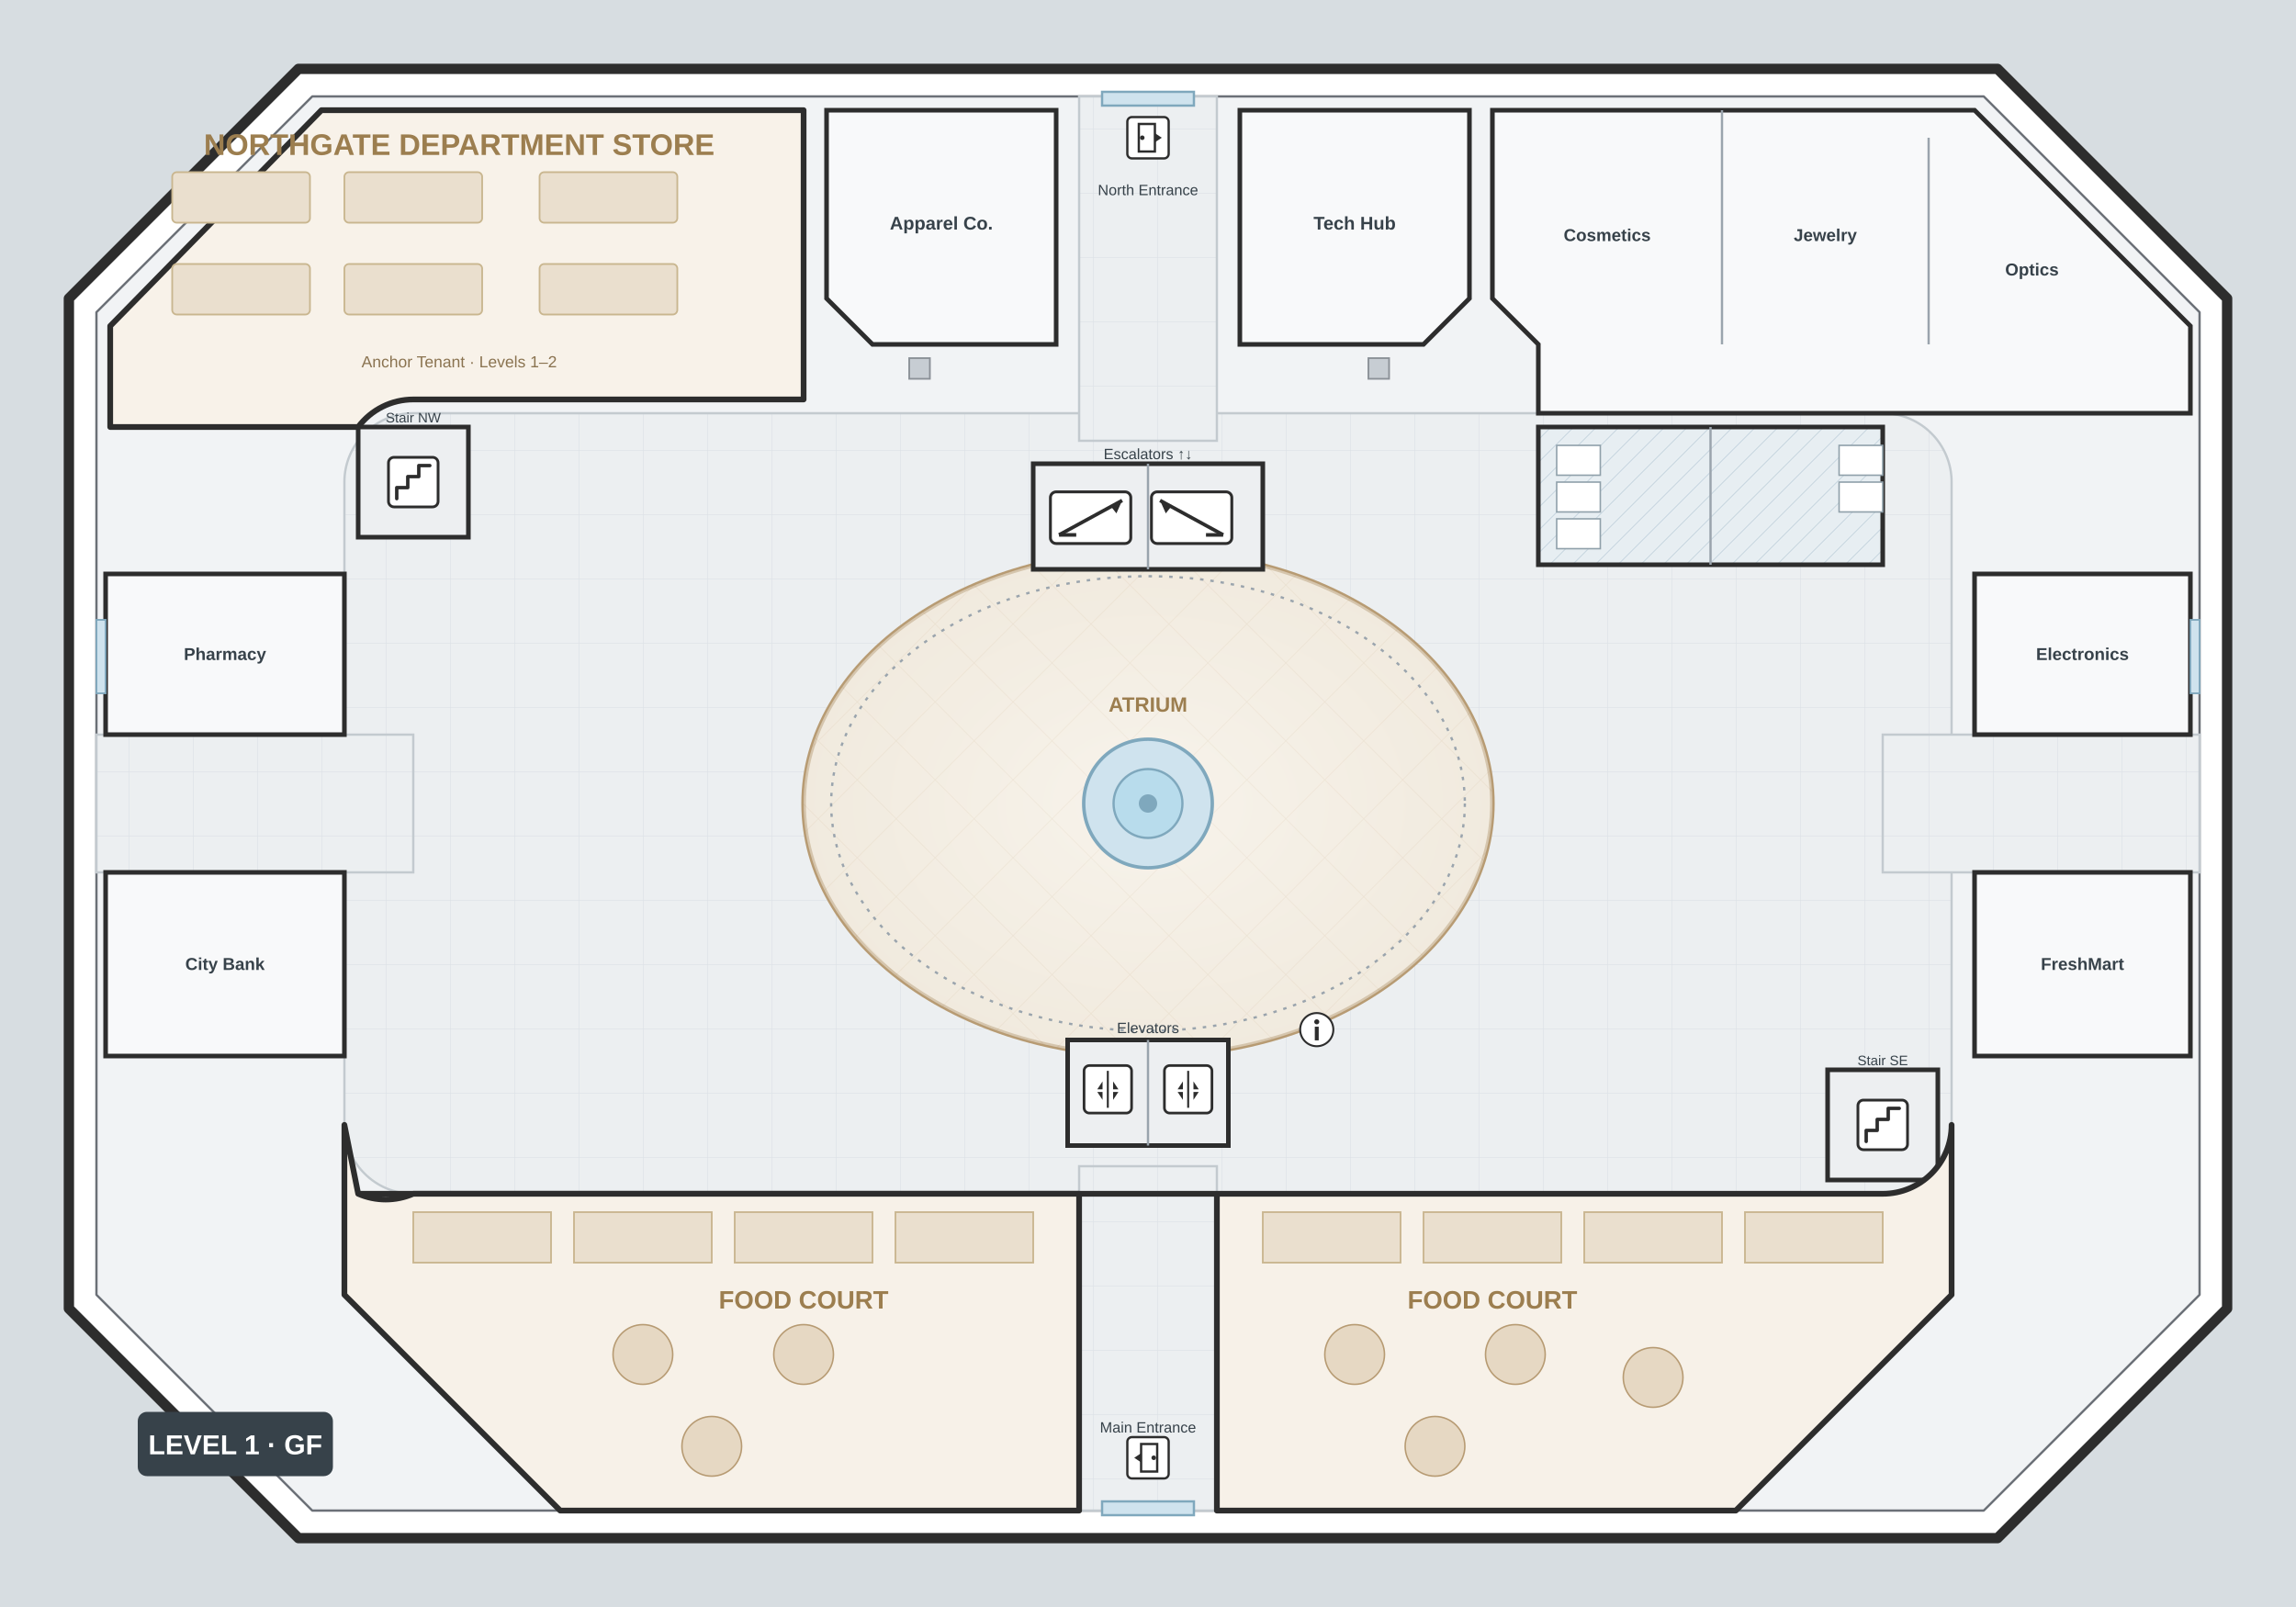
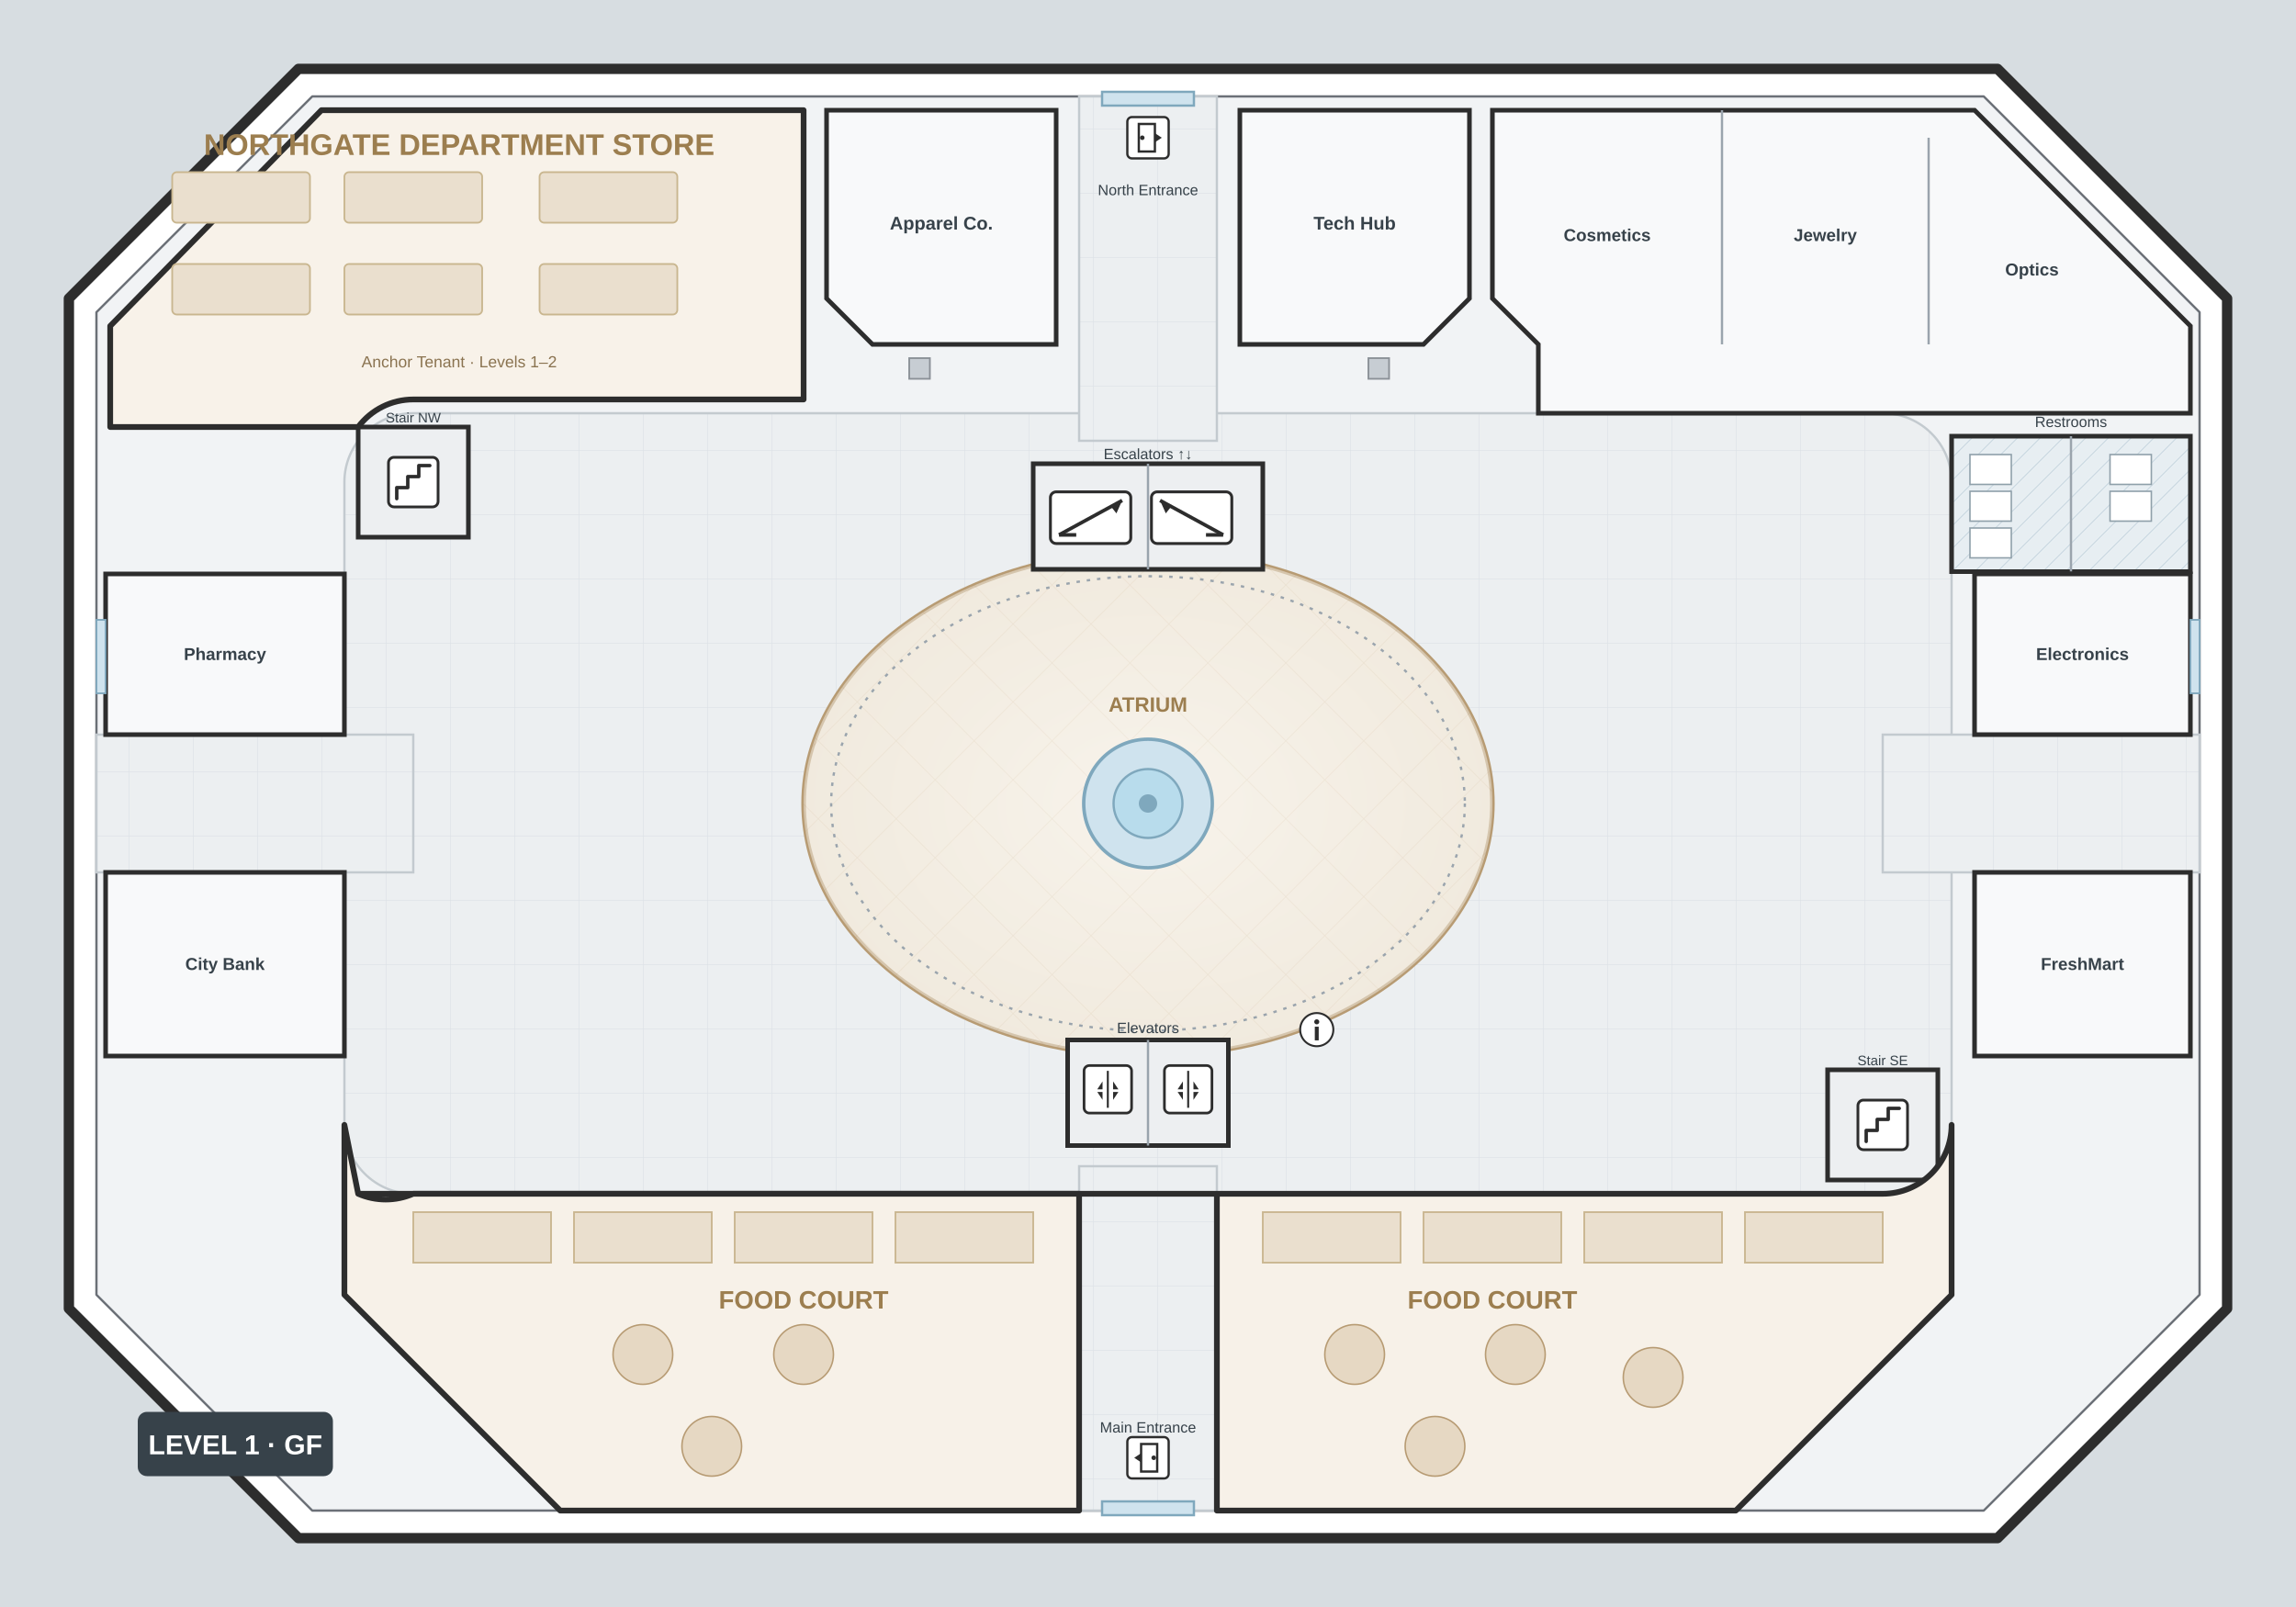
<svg xmlns="http://www.w3.org/2000/svg" viewBox="0 0 2000 1400" width="2000" height="1400">
  <defs>
    <pattern id="concourse" width="56" height="56" patternUnits="userSpaceOnUse">
      <rect width="56" height="56" fill="#ECEFF1" />
      <path d="M56 0 H0 V56" fill="none" stroke="#DCE1E5" stroke-width="1" />
    </pattern>
    <pattern id="atriumFloor" width="48" height="48" patternUnits="userSpaceOnUse" patternTransform="rotate(45)">
      <rect width="48" height="48" fill="#F4EFE7" />
      <path d="M48 0 H0 V48" fill="none" stroke="#E4D9C7" stroke-width="1" />
    </pattern>
    <pattern id="wetHatch" width="14" height="14" patternUnits="userSpaceOnUse" patternTransform="rotate(45)">
      <rect width="14" height="14" fill="#E7EEF2" />
      <line x1="0" y1="0" x2="0" y2="14" stroke="#BFD0DA" stroke-width="1.2" />
    </pattern>
    <radialGradient id="atriumLight" cx="50%" cy="50%" r="55%">
      <stop offset="0%" stop-color="#FBF7EF" />
      <stop offset="100%" stop-color="#EDE3D2" />
    </radialGradient>
    <symbol id="icon-elevator" viewBox="0 0 40 40">
      <rect x="2" y="2" width="36" height="36" rx="4" fill="#FFFFFF" stroke="#2D2D2D" stroke-width="2" />
      <line x1="20" y1="6" x2="20" y2="34" stroke="#2D2D2D" stroke-width="1.5" />
      <polygon points="12,20 16,14 16,20" fill="#2D2D2D" />
      <polygon points="12,22 16,28 16,22" fill="#2D2D2D" />
      <polygon points="28,20 24,14 24,20" fill="#2D2D2D" />
      <polygon points="28,22 24,28 24,22" fill="#2D2D2D" />
    </symbol>
    <symbol id="icon-stairs" viewBox="0 0 40 40">
      <rect x="2" y="2" width="36" height="36" rx="4" fill="#FFFFFF" stroke="#2D2D2D" stroke-width="2" />
      <polyline points="8,32 8,24 16,24 16,16 24,16 24,8 32,8" fill="none" stroke="#2D2D2D" stroke-width="2.5" stroke-linecap="round" stroke-linejoin="round" />
    </symbol>
    <symbol id="icon-escalator" viewBox="0 0 60 40">
      <rect x="2" y="2" width="56" height="36" rx="4" fill="#FFFFFF" stroke="#2D2D2D" stroke-width="2" />
      <line x1="8" y1="32" x2="52" y2="8" stroke="#2D2D2D" stroke-width="2.5" />
      <polygon points="44,12 52,8 48,17" fill="#2D2D2D" />
      <line x1="8" y1="32" x2="20" y2="32" stroke="#2D2D2D" stroke-width="2.5" />
    </symbol>
    <symbol id="icon-entrance" viewBox="0 0 40 40">
      <rect x="2" y="2" width="36" height="36" rx="4" fill="#FFFFFF" stroke="#2D2D2D" stroke-width="2" />
      <path d="M14,8 L14,32 L28,32 L28,8 Z" fill="none" stroke="#2D2D2D" stroke-width="2" />
      <circle cx="25" cy="20" r="2" fill="#2D2D2D" />
      <polygon points="8,20 14,16 14,24" fill="#2D2D2D" />
    </symbol>
    <symbol id="icon-info" viewBox="0 0 40 40">
      <circle cx="20" cy="20" r="17" fill="#FFFFFF" stroke="#2D2D2D" stroke-width="2" />
      <circle cx="20" cy="12" r="2.6" fill="#2D2D2D" />
      <rect x="18" y="17" width="4" height="14" fill="#2D2D2D" />
    </symbol>
  </defs>
  <rect width="2000" height="1400" fill="#D7DDE1" />
  <path d="M 60,260            L 260,60  L 1740,60  L 1940,260            L 1940,1140 L 1740,1340 L 260,1340 L 60,1140 Z" fill="#FFFFFF" stroke="#2D2D2D" stroke-width="9" stroke-linejoin="round" />
  <path d="M 84,272            L 272,84  L 1728,84  L 1916,272            L 1916,1128 L 1728,1316 L 272,1316 L 84,1128 Z" fill="#F1F3F5" stroke="#6B7077" stroke-width="2" stroke-linejoin="round" />
  <g fill="#C7CDD3" stroke="#8A9097" stroke-width="1.5">
    <rect x="392" y="392" width="18" height="18" />
    <rect x="792" y="312" width="18" height="18" />
    <rect x="1192" y="312" width="18" height="18" />
    <rect x="1592" y="392" width="18" height="18" />
    <rect x="392" y="982" width="18" height="18" />
    <rect x="792" y="1062" width="18" height="18" />
    <rect x="1192" y="1062" width="18" height="18" />
    <rect x="1592" y="982" width="18" height="18" />
    <rect x="592" y="692" width="18" height="18" />
    <rect x="1392" y="692" width="18" height="18" />
  </g>
  <path d="M 360,360 H 1640 A 60,60 0 0 1 1700,420 V 980 A 60,60 0 0 1 1640,1040 H 360 A 60,60 0 0 1 300,980 V 420 A 60,60 0 0 1 360,360 Z" fill="url(#concourse)" stroke="#C3CACF" stroke-width="2" />
  <rect x="940" y="84" width="120" height="300" fill="url(#concourse)" stroke="#C3CACF" stroke-width="2" />
  <rect x="940" y="1016" width="120" height="300" fill="url(#concourse)" stroke="#C3CACF" stroke-width="2" />
  <rect x="1640" y="640" width="276" height="120" fill="url(#concourse)" stroke="#C3CACF" stroke-width="2" />
  <rect x="84" y="640" width="276" height="120" fill="url(#concourse)" stroke="#C3CACF" stroke-width="2" />
  <ellipse cx="1000" cy="700" rx="300" ry="220" fill="url(#atriumLight)" stroke="#B79B73" stroke-width="4" />
  <ellipse cx="1000" cy="700" rx="300" ry="220" fill="url(#atriumFloor)" opacity="0.5" />
  <ellipse cx="1000" cy="700" rx="276" ry="198" fill="none" stroke="#9AA4AD" stroke-width="2" stroke-dasharray="3 6" />
  <circle cx="1000" cy="700" r="56" fill="#CFE3EE" stroke="#7FA8BD" stroke-width="3" />
  <circle cx="1000" cy="700" r="30" fill="#B8DCEC" stroke="#7FA8BD" stroke-width="2" />
  <circle cx="1000" cy="700" r="8" fill="#7FA8BD" />
  <text x="1000" y="620" text-anchor="middle" font-family="Arial, sans-serif" font-size="18" font-weight="700" fill="#9C7E4F">ATRIUM</text>
  <g>
    <rect x="900" y="404" width="200" height="92" fill="#EDEFF1" stroke="#2D2D2D" stroke-width="4" />
    <line x1="1000" y1="404" x2="1000" y2="496" stroke="#9AA4AD" stroke-width="2" />
    <use href="#icon-escalator" x="912" y="426" width="76" height="50" />
    <use href="#icon-escalator" x="1012" y="426" width="76" height="50" transform="scale(-1,1) translate(-2088,0)" />
    <text x="1000" y="400" text-anchor="middle" font-family="Arial, sans-serif" font-size="13" fill="#37424A">Escalators ↑↓</text>
  </g>
  <g>
    <rect x="930" y="906" width="140" height="92" fill="#EDEFF1" stroke="#2D2D2D" stroke-width="4" />
    <line x1="1000" y1="906" x2="1000" y2="998" stroke="#9AA4AD" stroke-width="2" />
    <use href="#icon-elevator" x="942" y="926" width="46" height="46" />
    <use href="#icon-elevator" x="1012" y="926" width="46" height="46" />
    <text x="1000" y="900" text-anchor="middle" font-family="Arial, sans-serif" font-size="13" fill="#37424A">Elevators</text>
  </g>
  <g>
    <rect x="312" y="372" width="96" height="96" fill="#EDEFF1" stroke="#2D2D2D" stroke-width="4" />
    <use href="#icon-stairs" x="336" y="396" width="48" height="48" />
    <text x="360" y="368" text-anchor="middle" font-family="Arial, sans-serif" font-size="12" fill="#37424A">Stair NW</text>
  </g>
  <g>
    <rect x="1592" y="932" width="96" height="96" fill="#EDEFF1" stroke="#2D2D2D" stroke-width="4" />
    <use href="#icon-stairs" x="1616" y="956" width="48" height="48" />
    <text x="1640" y="928" text-anchor="middle" font-family="Arial, sans-serif" font-size="12" fill="#37424A">Stair SE</text>
  </g>
  <g>
-     <rect x="1340" y="372" width="300" height="120" fill="url(#wetHatch)" stroke="#2D2D2D" stroke-width="4" />
-     <line x1="1490" y1="372" x2="1490" y2="492" stroke="#9AA4AD" stroke-width="2" />
+     <rect x="1700" y="380" width="208" height="118" fill="url(#wetHatch)" stroke="#2D2D2D" stroke-width="4" />
+     <line x1="1804" y1="380" x2="1804" y2="498" stroke="#9AA4AD" stroke-width="2" />
    <g fill="#FFFFFF" stroke="#8FA0AA" stroke-width="1.3">
-       <rect x="1356" y="388" width="38" height="26" />
-       <rect x="1356" y="420" width="38" height="26" />
-       <rect x="1356" y="452" width="38" height="26" />
-       <rect x="1602" y="388" width="38" height="26" />
-       <rect x="1602" y="420" width="38" height="26" />
+       <rect x="1716" y="396" width="36" height="26" />
+       <rect x="1716" y="428" width="36" height="26" />
+       <rect x="1716" y="460" width="36" height="26" />
+       <rect x="1838" y="396" width="36" height="26" />
+       <rect x="1838" y="428" width="36" height="26" />
    </g>
-     <text x="1420" y="356" text-anchor="middle" font-family="Arial, sans-serif" font-size="13" fill="#37424A">Restrooms</text>
+     <text x="1804" y="372" text-anchor="middle" font-family="Arial, sans-serif" font-size="13" fill="#37424A">Restrooms</text>
  </g>
  <path d="M 96,284 L 280,96 L 700,96 L 700,348 L 360,348 A 60,60 0 0 0 312,372 L 96,372 Z" fill="#F8F2E9" stroke="#2D2D2D" stroke-width="5" stroke-linejoin="round" />
  <g fill="#EADFce" stroke="#C9B68F" stroke-width="1.5">
    <rect x="150" y="150" width="120" height="44" rx="4" />
    <rect x="300" y="150" width="120" height="44" rx="4" />
    <rect x="470" y="150" width="120" height="44" rx="4" />
    <rect x="150" y="230" width="120" height="44" rx="4" />
    <rect x="300" y="230" width="120" height="44" rx="4" />
    <rect x="470" y="230" width="120" height="44" rx="4" />
  </g>
  <text x="400" y="135" text-anchor="middle" font-family="Arial, sans-serif" font-size="26" font-weight="700" fill="#9C7E4F">NORTHGATE DEPARTMENT STORE</text>
  <text x="400" y="320" text-anchor="middle" font-family="Arial, sans-serif" font-size="14" fill="#8A7350">Anchor Tenant · Levels 1–2</text>
  <g stroke="#2D2D2D" stroke-width="4" fill="#F8F9FA">
    <path d="M 720,96 L 920,96 L 920,300 L 760,300 L 720,260 Z" />
    <path d="M 1080,96 L 1280,96 L 1280,260 L 1240,300 L 1080,300 Z" />
  </g>
  <text x="820" y="200" text-anchor="middle" font-family="Arial, sans-serif" font-size="16" font-weight="600" fill="#37424A">Apparel Co.</text>
  <text x="1180" y="200" text-anchor="middle" font-family="Arial, sans-serif" font-size="16" font-weight="600" fill="#37424A">Tech Hub</text>
  <g stroke="#2D2D2D" stroke-width="4" fill="#F8F9FA">
    <path d="M 1300,96 L 1720,96 L 1908,284 L 1908,360 L 1340,360 L 1340,300 L 1300,260 Z" />
  </g>
  <line x1="1500" y1="96" x2="1500" y2="300" stroke="#9AA4AD" stroke-width="2" />
  <line x1="1680" y1="120" x2="1680" y2="300" stroke="#9AA4AD" stroke-width="2" />
  <text x="1400" y="210" text-anchor="middle" font-family="Arial, sans-serif" font-size="15" font-weight="600" fill="#37424A">Cosmetics</text>
  <text x="1590" y="210" text-anchor="middle" font-family="Arial, sans-serif" font-size="15" font-weight="600" fill="#37424A">Jewelry</text>
  <text x="1770" y="240" text-anchor="middle" font-family="Arial, sans-serif" font-size="15" font-weight="600" fill="#37424A">Optics</text>
  <g stroke="#2D2D2D" stroke-width="4" fill="#F8F9FA">
    <rect x="1720" y="500" width="188" height="140" />
    <rect x="1720" y="760" width="188" height="160" />
  </g>
  <rect x="1908" y="540" width="8" height="64" fill="#CFE3EE" stroke="#7FA8BD" stroke-width="1.5" />
  <text x="1814" y="575" text-anchor="middle" font-family="Arial, sans-serif" font-size="15" font-weight="600" fill="#37424A">Electronics</text>
  <text x="1814" y="845" text-anchor="middle" font-family="Arial, sans-serif" font-size="15" font-weight="600" fill="#37424A">FreshMart</text>
  <g stroke="#2D2D2D" stroke-width="4" fill="#F8F9FA">
    <rect x="92" y="500" width="208" height="140" />
    <rect x="92" y="760" width="208" height="160" />
  </g>
  <rect x="84" y="540" width="8" height="64" fill="#CFE3EE" stroke="#7FA8BD" stroke-width="1.5" />
  <text x="196" y="575" text-anchor="middle" font-family="Arial, sans-serif" font-size="15" font-weight="600" fill="#37424A">Pharmacy</text>
  <text x="196" y="845" text-anchor="middle" font-family="Arial, sans-serif" font-size="15" font-weight="600" fill="#37424A">City Bank</text>
  <path d="M 312,1040 H 1640 A 60,60 0 0 0 1700,980 V 1128 L 1512,1316 L 1060,1316 L 1060,1040 Z" fill="#F7F1E8" stroke="#2D2D2D" stroke-width="5" stroke-linejoin="round" />
  <path d="M 300,980 V 1128 L 488,1316 L 940,1316 L 940,1040 H 360 A 60,60 0 0 1 312,1040 Z" fill="#F7F1E8" stroke="#2D2D2D" stroke-width="5" stroke-linejoin="round" />
  <g fill="#EADFce" stroke="#C9B68F" stroke-width="1.5">
    <rect x="360" y="1056" width="120" height="44" />
    <rect x="500" y="1056" width="120" height="44" />
    <rect x="640" y="1056" width="120" height="44" />
    <rect x="780" y="1056" width="120" height="44" />
    <rect x="1100" y="1056" width="120" height="44" />
    <rect x="1240" y="1056" width="120" height="44" />
    <rect x="1380" y="1056" width="120" height="44" />
    <rect x="1520" y="1056" width="120" height="44" />
  </g>
  <g fill="#E6D8C3" stroke="#B79B73" stroke-width="1.3">
    <circle cx="560" cy="1180" r="26" />
    <circle cx="700" cy="1180" r="26" />
    <circle cx="620" cy="1260" r="26" />
    <circle cx="1180" cy="1180" r="26" />
    <circle cx="1320" cy="1180" r="26" />
    <circle cx="1250" cy="1260" r="26" />
    <circle cx="1440" cy="1200" r="26" />
  </g>
  <text x="700" y="1140" text-anchor="middle" font-family="Arial, sans-serif" font-size="22" font-weight="700" fill="#9C7E4F">FOOD COURT</text>
  <text x="1300" y="1140" text-anchor="middle" font-family="Arial, sans-serif" font-size="22" font-weight="700" fill="#9C7E4F">FOOD COURT</text>
  <rect x="960" y="1308" width="80" height="12" fill="#CFE3EE" stroke="#7FA8BD" stroke-width="2" />
  <use href="#icon-entrance" x="980" y="1250" width="40" height="40" />
  <text x="1000" y="1248" text-anchor="middle" font-family="Arial, sans-serif" font-size="13" fill="#37424A">Main Entrance</text>
  <rect x="960" y="80" width="80" height="12" fill="#CFE3EE" stroke="#7FA8BD" stroke-width="2" />
  <use href="#icon-entrance" x="980" y="100" width="40" height="40" transform="rotate(180 1000 120)" />
  <text x="1000" y="170" text-anchor="middle" font-family="Arial, sans-serif" font-size="13" fill="#37424A">North Entrance</text>
  <use href="#icon-info" x="1130" y="880" width="34" height="34" />
  <g>
    <rect x="120" y="1230" width="170" height="56" rx="8" fill="#37424A" />
    <text x="205" y="1267" text-anchor="middle" font-family="Arial, sans-serif" font-size="24" font-weight="700" fill="#FFFFFF">LEVEL 1 · GF</text>
  </g>
</svg>
